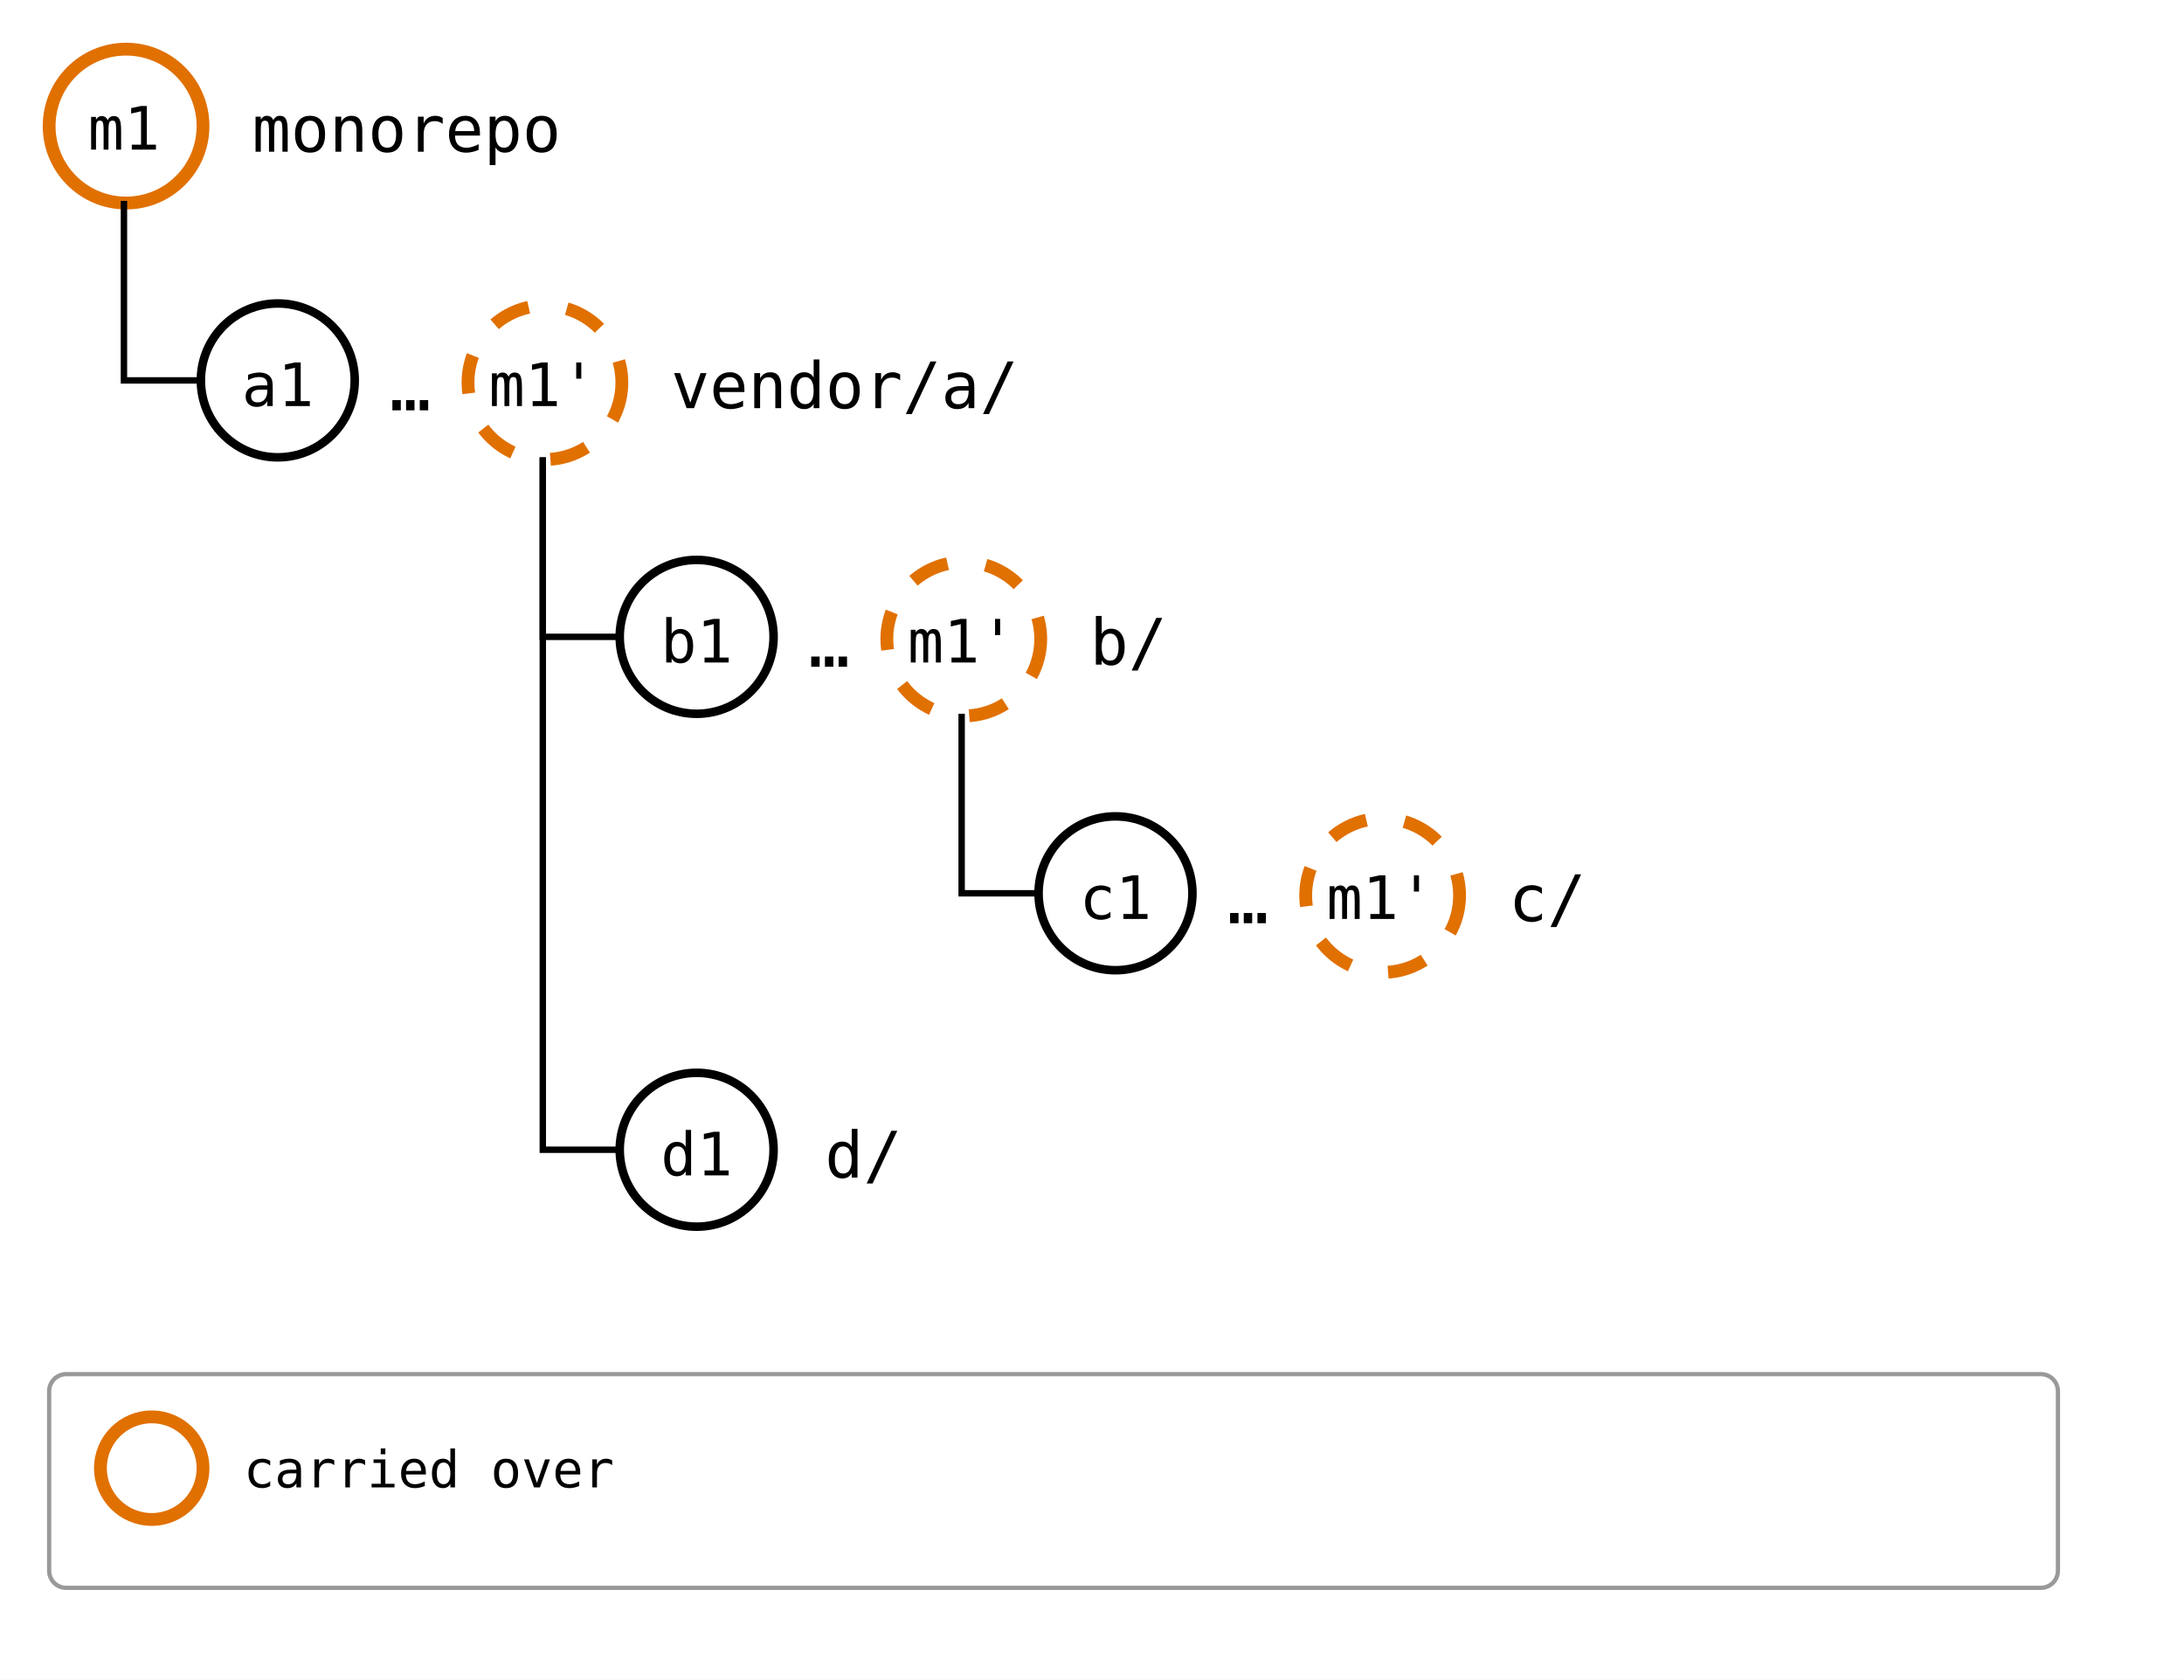
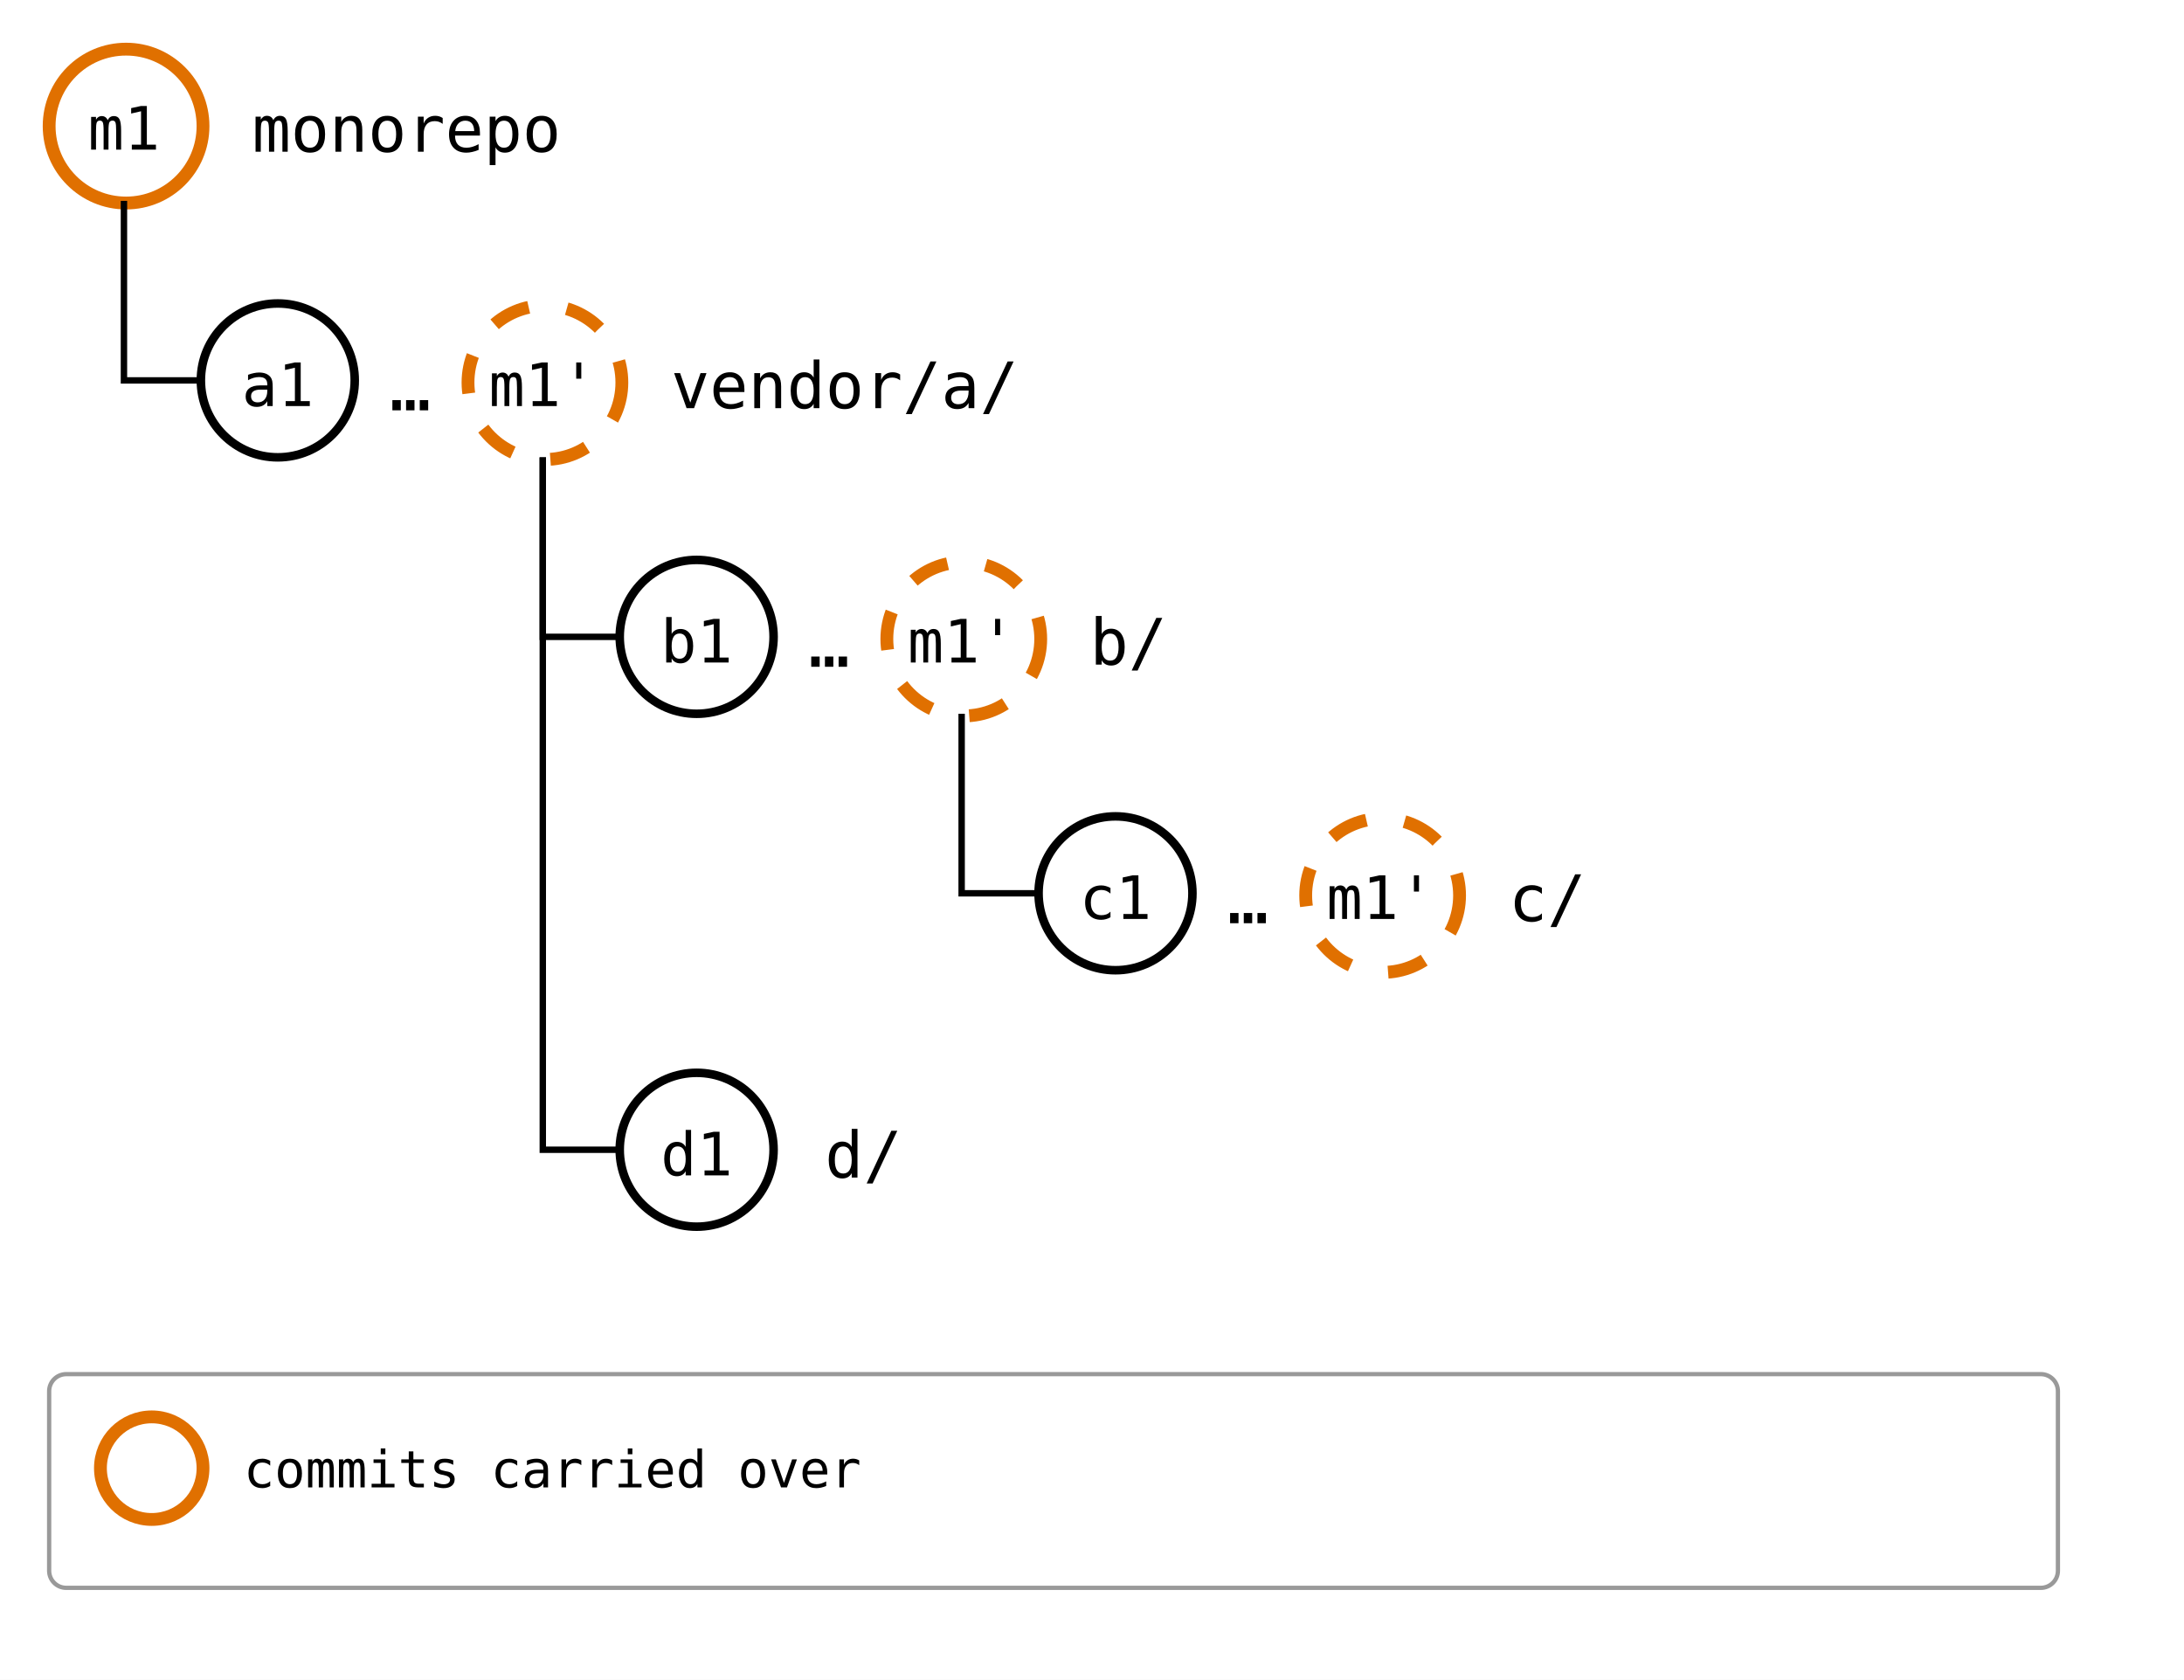
- <svg xmlns="http://www.w3.org/2000/svg" style="background: #ffffff; background-color: light-dark(#ffffff, #121212); color-scheme: light dark;" version="1.1" width="511px" height="393px" viewBox="0 0 511 393" id="ge-svg-xq1cDhzZ5_WlykFne6l-" content="&lt;mxfile host=&quot;Electron&quot;&gt;&#10;  &lt;diagram name=&quot;tree&quot; id=&quot;tree&quot;&gt;&#10;    &lt;mxGraphModel dx=&quot;-262&quot; dy=&quot;-101&quot; grid=&quot;0&quot; gridSize=&quot;10&quot; guides=&quot;1&quot; tooltips=&quot;1&quot; connect=&quot;1&quot; arrows=&quot;1&quot; fold=&quot;0&quot; page=&quot;0&quot; pageScale=&quot;1&quot; pageWidth=&quot;850&quot; pageHeight=&quot;1100&quot; background=&quot;#ffffff&quot; math=&quot;0&quot; shadow=&quot;0&quot;&gt;&#10;      &lt;root&gt;&#10;        &lt;mxCell id=&quot;0&quot; /&gt;&#10;        &lt;mxCell id=&quot;1&quot; parent=&quot;0&quot; /&gt;&#10;        &lt;mxCell id=&quot;s0&quot; parent=&quot;1&quot; style=&quot;ellipse;aspect=fixed;strokeWidth=2;fontSize=14;fontFamily=Roboto Mono,monospace;strokeColor=#E07000;strokeWidth=3;&quot; value=&quot;m1&quot; vertex=&quot;1&quot;&gt;&#10;          &lt;mxGeometry height=&quot;36&quot; width=&quot;36&quot; as=&quot;geometry&quot; /&gt;&#10;        &lt;/mxCell&gt;&#10;        &lt;mxCell id=&quot;f0&quot; parent=&quot;1&quot; style=&quot;text;align=left;verticalAlign=middle;fontSize=15;fontFamily=Roboto Mono,monospace;tree=1;&quot; value=&quot;monorepo&quot; vertex=&quot;1&quot;&gt;&#10;          &lt;mxGeometry height=&quot;36&quot; width=&quot;192&quot; x=&quot;46&quot; as=&quot;geometry&quot; /&gt;&#10;        &lt;/mxCell&gt;&#10;        &lt;mxCell id=&quot;s1&quot; parent=&quot;1&quot; style=&quot;ellipse;aspect=fixed;strokeWidth=2;fontSize=14;fontFamily=Roboto Mono,monospace;&quot; value=&quot;a1&quot; vertex=&quot;1&quot;&gt;&#10;          &lt;mxGeometry height=&quot;36&quot; width=&quot;36&quot; x=&quot;36&quot; y=&quot;60&quot; as=&quot;geometry&quot; /&gt;&#10;        &lt;/mxCell&gt;&#10;        &lt;mxCell id=&quot;dots1&quot; parent=&quot;1&quot; style=&quot;text;align=center;verticalAlign=middle;fontSize=16;fontFamily=Roboto Mono,monospace;&quot; value=&quot;…&quot; vertex=&quot;1&quot;&gt;&#10;          &lt;mxGeometry height=&quot;36&quot; width=&quot;22&quot; x=&quot;74&quot; y=&quot;60&quot; as=&quot;geometry&quot; /&gt;&#10;        &lt;/mxCell&gt;&#10;        &lt;mxCell id=&quot;r1&quot; parent=&quot;1&quot; style=&quot;ellipse;aspect=fixed;strokeWidth=2;fontSize=14;fontFamily=Roboto Mono,monospace;dashed=1;strokeColor=#E07000;strokeWidth=3;&quot; value=&quot;m1&amp;#39;&quot; vertex=&quot;1&quot;&gt;&#10;          &lt;mxGeometry height=&quot;36&quot; width=&quot;36&quot; x=&quot;98&quot; y=&quot;60&quot; as=&quot;geometry&quot; /&gt;&#10;        &lt;/mxCell&gt;&#10;        &lt;mxCell id=&quot;f1&quot; parent=&quot;1&quot; style=&quot;text;align=left;verticalAlign=middle;fontSize=15;fontFamily=Roboto Mono,monospace;&quot; value=&quot;vendor/a/&quot; vertex=&quot;1&quot;&gt;&#10;          &lt;mxGeometry height=&quot;36&quot; width=&quot;201&quot; x=&quot;144&quot; y=&quot;60&quot; as=&quot;geometry&quot; /&gt;&#10;        &lt;/mxCell&gt;&#10;        &lt;mxCell id=&quot;s2&quot; parent=&quot;1&quot; style=&quot;ellipse;aspect=fixed;strokeWidth=2;fontSize=14;fontFamily=Roboto Mono,monospace;&quot; value=&quot;b1&quot; vertex=&quot;1&quot;&gt;&#10;          &lt;mxGeometry height=&quot;36&quot; width=&quot;36&quot; x=&quot;134&quot; y=&quot;120&quot; as=&quot;geometry&quot; /&gt;&#10;        &lt;/mxCell&gt;&#10;        &lt;mxCell id=&quot;dots2&quot; parent=&quot;1&quot; style=&quot;text;align=center;verticalAlign=middle;fontSize=16;fontFamily=Roboto Mono,monospace;&quot; value=&quot;…&quot; vertex=&quot;1&quot;&gt;&#10;          &lt;mxGeometry height=&quot;36&quot; width=&quot;22&quot; x=&quot;172&quot; y=&quot;120&quot; as=&quot;geometry&quot; /&gt;&#10;        &lt;/mxCell&gt;&#10;        &lt;mxCell id=&quot;r2&quot; parent=&quot;1&quot; style=&quot;ellipse;aspect=fixed;strokeWidth=2;fontSize=14;fontFamily=Roboto Mono,monospace;dashed=1;strokeColor=#E07000;strokeWidth=3;&quot; value=&quot;m1&amp;#39;&quot; vertex=&quot;1&quot;&gt;&#10;          &lt;mxGeometry height=&quot;36&quot; width=&quot;36&quot; x=&quot;196&quot; y=&quot;120&quot; as=&quot;geometry&quot; /&gt;&#10;        &lt;/mxCell&gt;&#10;        &lt;mxCell id=&quot;f2&quot; parent=&quot;1&quot; style=&quot;text;align=left;verticalAlign=middle;fontSize=15;fontFamily=Roboto Mono,monospace;&quot; value=&quot;b/&quot; vertex=&quot;1&quot;&gt;&#10;          &lt;mxGeometry height=&quot;36&quot; width=&quot;138&quot; x=&quot;242&quot; y=&quot;120&quot; as=&quot;geometry&quot; /&gt;&#10;        &lt;/mxCell&gt;&#10;        &lt;mxCell id=&quot;s3&quot; parent=&quot;1&quot; style=&quot;ellipse;aspect=fixed;strokeWidth=2;fontSize=14;fontFamily=Roboto Mono,monospace;&quot; value=&quot;c1&quot; vertex=&quot;1&quot;&gt;&#10;          &lt;mxGeometry height=&quot;36&quot; width=&quot;36&quot; x=&quot;232&quot; y=&quot;180&quot; as=&quot;geometry&quot; /&gt;&#10;        &lt;/mxCell&gt;&#10;        &lt;mxCell id=&quot;dots3&quot; parent=&quot;1&quot; style=&quot;text;align=center;verticalAlign=middle;fontSize=16;fontFamily=Roboto Mono,monospace;&quot; value=&quot;…&quot; vertex=&quot;1&quot;&gt;&#10;          &lt;mxGeometry height=&quot;36&quot; width=&quot;22&quot; x=&quot;270&quot; y=&quot;180&quot; as=&quot;geometry&quot; /&gt;&#10;        &lt;/mxCell&gt;&#10;        &lt;mxCell id=&quot;r3&quot; parent=&quot;1&quot; style=&quot;ellipse;aspect=fixed;strokeWidth=2;fontSize=14;fontFamily=Roboto Mono,monospace;dashed=1;strokeColor=#E07000;strokeWidth=3;&quot; value=&quot;m1&amp;#39;&quot; vertex=&quot;1&quot;&gt;&#10;          &lt;mxGeometry height=&quot;36&quot; width=&quot;36&quot; x=&quot;294&quot; y=&quot;180&quot; as=&quot;geometry&quot; /&gt;&#10;        &lt;/mxCell&gt;&#10;        &lt;mxCell id=&quot;f3&quot; parent=&quot;1&quot; style=&quot;text;align=left;verticalAlign=middle;fontSize=15;fontFamily=Roboto Mono,monospace;&quot; value=&quot;c/&quot; vertex=&quot;1&quot;&gt;&#10;          &lt;mxGeometry height=&quot;36&quot; width=&quot;138&quot; x=&quot;340&quot; y=&quot;180&quot; as=&quot;geometry&quot; /&gt;&#10;        &lt;/mxCell&gt;&#10;        &lt;mxCell id=&quot;s4&quot; parent=&quot;1&quot; style=&quot;ellipse;aspect=fixed;strokeWidth=2;fontSize=14;fontFamily=Roboto Mono,monospace;&quot; value=&quot;d1&quot; vertex=&quot;1&quot;&gt;&#10;          &lt;mxGeometry height=&quot;36&quot; width=&quot;36&quot; x=&quot;134&quot; y=&quot;240&quot; as=&quot;geometry&quot; /&gt;&#10;        &lt;/mxCell&gt;&#10;        &lt;mxCell id=&quot;f4&quot; parent=&quot;1&quot; style=&quot;text;align=left;verticalAlign=middle;fontSize=15;fontFamily=Roboto Mono,monospace;&quot; value=&quot;d/&quot; vertex=&quot;1&quot;&gt;&#10;          &lt;mxGeometry height=&quot;36&quot; width=&quot;138&quot; x=&quot;180&quot; y=&quot;240&quot; as=&quot;geometry&quot; /&gt;&#10;        &lt;/mxCell&gt;&#10;        &lt;mxCell id=&quot;legend&quot; parent=&quot;1&quot; style=&quot;rounded=1;arcSize=8;fillColor=none;strokeColor=#999999;strokeWidth=1;legend=1;&quot; value=&quot;&quot; vertex=&quot;1&quot;&gt;&#10;          &lt;mxGeometry height=&quot;50&quot; width=&quot;470&quot; y=&quot;310&quot; as=&quot;geometry&quot; /&gt;&#10;        &lt;/mxCell&gt;&#10;        &lt;mxCell id=&quot;lg0&quot; parent=&quot;legend&quot; style=&quot;ellipse;aspect=fixed;strokeWidth=2;strokeColor=#E07000;strokeWidth=3;&quot; value=&quot;&quot; vertex=&quot;1&quot;&gt;&#10;          &lt;mxGeometry height=&quot;24&quot; width=&quot;24&quot; x=&quot;12&quot; y=&quot;10&quot; as=&quot;geometry&quot; /&gt;&#10;        &lt;/mxCell&gt;&#10;        &lt;mxCell id=&quot;lt0&quot; parent=&quot;legend&quot; style=&quot;text;align=left;verticalAlign=middle;fontSize=12;fontFamily=Roboto Mono,monospace;&quot; value=&quot;carried over&quot; vertex=&quot;1&quot;&gt;&#10;          &lt;mxGeometry height=&quot;28&quot; width=&quot;190&quot; x=&quot;44&quot; y=&quot;8&quot; as=&quot;geometry&quot; /&gt;&#10;        &lt;/mxCell&gt;&#10;        &lt;mxCell id=&quot;c1&quot; edge=&quot;1&quot; parent=&quot;1&quot; source=&quot;s0&quot; style=&quot;endArrow=none;strokeWidth=1.5;edgeStyle=orthogonalEdgeStyle;rounded=0;exitX=0.5;exitY=1;exitDx=0;exitDy=0;entryX=0;entryY=0.5;entryDx=0;entryDy=0;&quot; target=&quot;s1&quot;&gt;&#10;          &lt;mxGeometry relative=&quot;1&quot; as=&quot;geometry&quot; /&gt;&#10;        &lt;/mxCell&gt;&#10;        &lt;mxCell id=&quot;c2&quot; edge=&quot;1&quot; parent=&quot;1&quot; source=&quot;r1&quot; style=&quot;endArrow=none;strokeWidth=1.5;edgeStyle=orthogonalEdgeStyle;rounded=0;exitX=0.5;exitY=1;exitDx=0;exitDy=0;entryX=0;entryY=0.5;entryDx=0;entryDy=0;&quot; target=&quot;s2&quot;&gt;&#10;          &lt;mxGeometry relative=&quot;1&quot; as=&quot;geometry&quot; /&gt;&#10;        &lt;/mxCell&gt;&#10;        &lt;mxCell id=&quot;c3&quot; edge=&quot;1&quot; parent=&quot;1&quot; source=&quot;r2&quot; style=&quot;endArrow=none;strokeWidth=1.5;edgeStyle=orthogonalEdgeStyle;rounded=0;exitX=0.5;exitY=1;exitDx=0;exitDy=0;entryX=0;entryY=0.5;entryDx=0;entryDy=0;&quot; target=&quot;s3&quot;&gt;&#10;          &lt;mxGeometry relative=&quot;1&quot; as=&quot;geometry&quot; /&gt;&#10;        &lt;/mxCell&gt;&#10;        &lt;mxCell id=&quot;c4&quot; edge=&quot;1&quot; parent=&quot;1&quot; source=&quot;r1&quot; style=&quot;endArrow=none;strokeWidth=1.5;edgeStyle=orthogonalEdgeStyle;rounded=0;exitX=0.5;exitY=1;exitDx=0;exitDy=0;entryX=0;entryY=0.5;entryDx=0;entryDy=0;&quot; target=&quot;s4&quot;&gt;&#10;          &lt;mxGeometry relative=&quot;1&quot; as=&quot;geometry&quot; /&gt;&#10;        &lt;/mxCell&gt;&#10;      &lt;/root&gt;&#10;    &lt;/mxGraphModel&gt;&#10;  &lt;/diagram&gt;&#10;&lt;/mxfile&gt;&#10;">
-   <style type="text/css">@supports (color: light-dark(#000, #fff)) { #ge-svg-xq1cDhzZ5_WlykFne6l- { --ge-adaptive-bg: light-dark(#ffffff, var(--ge-dark-color, #121212)); } }</style>
+ <svg xmlns="http://www.w3.org/2000/svg" style="background: #ffffff; background-color: light-dark(#ffffff, #121212); color-scheme: light dark;" version="1.1" width="511px" height="393px" viewBox="0 0 511 393" id="ge-svg-aaveQhj0J4JTNu6SlA1w" content="&lt;mxfile host=&quot;Electron&quot;&gt;&#10;  &lt;diagram name=&quot;tree&quot; id=&quot;tree&quot;&gt;&#10;    &lt;mxGraphModel dx=&quot;-262&quot; dy=&quot;-101&quot; grid=&quot;0&quot; gridSize=&quot;10&quot; guides=&quot;1&quot; tooltips=&quot;1&quot; connect=&quot;1&quot; arrows=&quot;1&quot; fold=&quot;0&quot; page=&quot;0&quot; pageScale=&quot;1&quot; pageWidth=&quot;850&quot; pageHeight=&quot;1100&quot; background=&quot;#ffffff&quot; math=&quot;0&quot; shadow=&quot;0&quot;&gt;&#10;      &lt;root&gt;&#10;        &lt;mxCell id=&quot;0&quot; /&gt;&#10;        &lt;mxCell id=&quot;1&quot; parent=&quot;0&quot; /&gt;&#10;        &lt;mxCell id=&quot;s0&quot; parent=&quot;1&quot; style=&quot;ellipse;aspect=fixed;strokeWidth=2;fontSize=14;fontFamily=Roboto Mono,monospace;strokeColor=#E07000;strokeWidth=3;&quot; value=&quot;m1&quot; vertex=&quot;1&quot;&gt;&#10;          &lt;mxGeometry height=&quot;36&quot; width=&quot;36&quot; as=&quot;geometry&quot; /&gt;&#10;        &lt;/mxCell&gt;&#10;        &lt;mxCell id=&quot;f0&quot; parent=&quot;1&quot; style=&quot;text;align=left;verticalAlign=middle;fontSize=15;fontFamily=Roboto Mono,monospace;tree=1;&quot; value=&quot;monorepo&quot; vertex=&quot;1&quot;&gt;&#10;          &lt;mxGeometry height=&quot;36&quot; width=&quot;192&quot; x=&quot;46&quot; as=&quot;geometry&quot; /&gt;&#10;        &lt;/mxCell&gt;&#10;        &lt;mxCell id=&quot;s1&quot; parent=&quot;1&quot; style=&quot;ellipse;aspect=fixed;strokeWidth=2;fontSize=14;fontFamily=Roboto Mono,monospace;&quot; value=&quot;a1&quot; vertex=&quot;1&quot;&gt;&#10;          &lt;mxGeometry height=&quot;36&quot; width=&quot;36&quot; x=&quot;36&quot; y=&quot;60&quot; as=&quot;geometry&quot; /&gt;&#10;        &lt;/mxCell&gt;&#10;        &lt;mxCell id=&quot;dots1&quot; parent=&quot;1&quot; style=&quot;text;align=center;verticalAlign=middle;fontSize=16;fontFamily=Roboto Mono,monospace;&quot; value=&quot;…&quot; vertex=&quot;1&quot;&gt;&#10;          &lt;mxGeometry height=&quot;36&quot; width=&quot;22&quot; x=&quot;74&quot; y=&quot;60&quot; as=&quot;geometry&quot; /&gt;&#10;        &lt;/mxCell&gt;&#10;        &lt;mxCell id=&quot;r1&quot; parent=&quot;1&quot; style=&quot;ellipse;aspect=fixed;strokeWidth=2;fontSize=14;fontFamily=Roboto Mono,monospace;dashed=1;strokeColor=#E07000;strokeWidth=3;&quot; value=&quot;m1&amp;#39;&quot; vertex=&quot;1&quot;&gt;&#10;          &lt;mxGeometry height=&quot;36&quot; width=&quot;36&quot; x=&quot;98&quot; y=&quot;60&quot; as=&quot;geometry&quot; /&gt;&#10;        &lt;/mxCell&gt;&#10;        &lt;mxCell id=&quot;f1&quot; parent=&quot;1&quot; style=&quot;text;align=left;verticalAlign=middle;fontSize=15;fontFamily=Roboto Mono,monospace;&quot; value=&quot;vendor/a/&quot; vertex=&quot;1&quot;&gt;&#10;          &lt;mxGeometry height=&quot;36&quot; width=&quot;201&quot; x=&quot;144&quot; y=&quot;60&quot; as=&quot;geometry&quot; /&gt;&#10;        &lt;/mxCell&gt;&#10;        &lt;mxCell id=&quot;s2&quot; parent=&quot;1&quot; style=&quot;ellipse;aspect=fixed;strokeWidth=2;fontSize=14;fontFamily=Roboto Mono,monospace;&quot; value=&quot;b1&quot; vertex=&quot;1&quot;&gt;&#10;          &lt;mxGeometry height=&quot;36&quot; width=&quot;36&quot; x=&quot;134&quot; y=&quot;120&quot; as=&quot;geometry&quot; /&gt;&#10;        &lt;/mxCell&gt;&#10;        &lt;mxCell id=&quot;dots2&quot; parent=&quot;1&quot; style=&quot;text;align=center;verticalAlign=middle;fontSize=16;fontFamily=Roboto Mono,monospace;&quot; value=&quot;…&quot; vertex=&quot;1&quot;&gt;&#10;          &lt;mxGeometry height=&quot;36&quot; width=&quot;22&quot; x=&quot;172&quot; y=&quot;120&quot; as=&quot;geometry&quot; /&gt;&#10;        &lt;/mxCell&gt;&#10;        &lt;mxCell id=&quot;r2&quot; parent=&quot;1&quot; style=&quot;ellipse;aspect=fixed;strokeWidth=2;fontSize=14;fontFamily=Roboto Mono,monospace;dashed=1;strokeColor=#E07000;strokeWidth=3;&quot; value=&quot;m1&amp;#39;&quot; vertex=&quot;1&quot;&gt;&#10;          &lt;mxGeometry height=&quot;36&quot; width=&quot;36&quot; x=&quot;196&quot; y=&quot;120&quot; as=&quot;geometry&quot; /&gt;&#10;        &lt;/mxCell&gt;&#10;        &lt;mxCell id=&quot;f2&quot; parent=&quot;1&quot; style=&quot;text;align=left;verticalAlign=middle;fontSize=15;fontFamily=Roboto Mono,monospace;&quot; value=&quot;b/&quot; vertex=&quot;1&quot;&gt;&#10;          &lt;mxGeometry height=&quot;36&quot; width=&quot;138&quot; x=&quot;242&quot; y=&quot;120&quot; as=&quot;geometry&quot; /&gt;&#10;        &lt;/mxCell&gt;&#10;        &lt;mxCell id=&quot;s3&quot; parent=&quot;1&quot; style=&quot;ellipse;aspect=fixed;strokeWidth=2;fontSize=14;fontFamily=Roboto Mono,monospace;&quot; value=&quot;c1&quot; vertex=&quot;1&quot;&gt;&#10;          &lt;mxGeometry height=&quot;36&quot; width=&quot;36&quot; x=&quot;232&quot; y=&quot;180&quot; as=&quot;geometry&quot; /&gt;&#10;        &lt;/mxCell&gt;&#10;        &lt;mxCell id=&quot;dots3&quot; parent=&quot;1&quot; style=&quot;text;align=center;verticalAlign=middle;fontSize=16;fontFamily=Roboto Mono,monospace;&quot; value=&quot;…&quot; vertex=&quot;1&quot;&gt;&#10;          &lt;mxGeometry height=&quot;36&quot; width=&quot;22&quot; x=&quot;270&quot; y=&quot;180&quot; as=&quot;geometry&quot; /&gt;&#10;        &lt;/mxCell&gt;&#10;        &lt;mxCell id=&quot;r3&quot; parent=&quot;1&quot; style=&quot;ellipse;aspect=fixed;strokeWidth=2;fontSize=14;fontFamily=Roboto Mono,monospace;dashed=1;strokeColor=#E07000;strokeWidth=3;&quot; value=&quot;m1&amp;#39;&quot; vertex=&quot;1&quot;&gt;&#10;          &lt;mxGeometry height=&quot;36&quot; width=&quot;36&quot; x=&quot;294&quot; y=&quot;180&quot; as=&quot;geometry&quot; /&gt;&#10;        &lt;/mxCell&gt;&#10;        &lt;mxCell id=&quot;f3&quot; parent=&quot;1&quot; style=&quot;text;align=left;verticalAlign=middle;fontSize=15;fontFamily=Roboto Mono,monospace;&quot; value=&quot;c/&quot; vertex=&quot;1&quot;&gt;&#10;          &lt;mxGeometry height=&quot;36&quot; width=&quot;138&quot; x=&quot;340&quot; y=&quot;180&quot; as=&quot;geometry&quot; /&gt;&#10;        &lt;/mxCell&gt;&#10;        &lt;mxCell id=&quot;s4&quot; parent=&quot;1&quot; style=&quot;ellipse;aspect=fixed;strokeWidth=2;fontSize=14;fontFamily=Roboto Mono,monospace;&quot; value=&quot;d1&quot; vertex=&quot;1&quot;&gt;&#10;          &lt;mxGeometry height=&quot;36&quot; width=&quot;36&quot; x=&quot;134&quot; y=&quot;240&quot; as=&quot;geometry&quot; /&gt;&#10;        &lt;/mxCell&gt;&#10;        &lt;mxCell id=&quot;f4&quot; parent=&quot;1&quot; style=&quot;text;align=left;verticalAlign=middle;fontSize=15;fontFamily=Roboto Mono,monospace;&quot; value=&quot;d/&quot; vertex=&quot;1&quot;&gt;&#10;          &lt;mxGeometry height=&quot;36&quot; width=&quot;138&quot; x=&quot;180&quot; y=&quot;240&quot; as=&quot;geometry&quot; /&gt;&#10;        &lt;/mxCell&gt;&#10;        &lt;mxCell id=&quot;legend&quot; parent=&quot;1&quot; style=&quot;rounded=1;arcSize=8;fillColor=none;strokeColor=#999999;strokeWidth=1;legend=1;&quot; value=&quot;&quot; vertex=&quot;1&quot;&gt;&#10;          &lt;mxGeometry height=&quot;50&quot; width=&quot;470&quot; y=&quot;310&quot; as=&quot;geometry&quot; /&gt;&#10;        &lt;/mxCell&gt;&#10;        &lt;mxCell id=&quot;lg0&quot; parent=&quot;legend&quot; style=&quot;ellipse;aspect=fixed;strokeWidth=2;strokeColor=#E07000;strokeWidth=3;&quot; value=&quot;&quot; vertex=&quot;1&quot;&gt;&#10;          &lt;mxGeometry height=&quot;24&quot; width=&quot;24&quot; x=&quot;12&quot; y=&quot;10&quot; as=&quot;geometry&quot; /&gt;&#10;        &lt;/mxCell&gt;&#10;        &lt;mxCell id=&quot;lt0&quot; parent=&quot;legend&quot; style=&quot;text;align=left;verticalAlign=middle;fontSize=12;fontFamily=Roboto Mono,monospace;&quot; value=&quot;commits carried over&quot; vertex=&quot;1&quot;&gt;&#10;          &lt;mxGeometry height=&quot;28&quot; width=&quot;190&quot; x=&quot;44&quot; y=&quot;8&quot; as=&quot;geometry&quot; /&gt;&#10;        &lt;/mxCell&gt;&#10;        &lt;mxCell id=&quot;c1&quot; edge=&quot;1&quot; parent=&quot;1&quot; source=&quot;s0&quot; style=&quot;endArrow=none;strokeWidth=1.5;edgeStyle=orthogonalEdgeStyle;rounded=0;exitX=0.5;exitY=1;exitDx=0;exitDy=0;entryX=0;entryY=0.5;entryDx=0;entryDy=0;&quot; target=&quot;s1&quot;&gt;&#10;          &lt;mxGeometry relative=&quot;1&quot; as=&quot;geometry&quot; /&gt;&#10;        &lt;/mxCell&gt;&#10;        &lt;mxCell id=&quot;c2&quot; edge=&quot;1&quot; parent=&quot;1&quot; source=&quot;r1&quot; style=&quot;endArrow=none;strokeWidth=1.5;edgeStyle=orthogonalEdgeStyle;rounded=0;exitX=0.5;exitY=1;exitDx=0;exitDy=0;entryX=0;entryY=0.5;entryDx=0;entryDy=0;&quot; target=&quot;s2&quot;&gt;&#10;          &lt;mxGeometry relative=&quot;1&quot; as=&quot;geometry&quot; /&gt;&#10;        &lt;/mxCell&gt;&#10;        &lt;mxCell id=&quot;c3&quot; edge=&quot;1&quot; parent=&quot;1&quot; source=&quot;r2&quot; style=&quot;endArrow=none;strokeWidth=1.5;edgeStyle=orthogonalEdgeStyle;rounded=0;exitX=0.5;exitY=1;exitDx=0;exitDy=0;entryX=0;entryY=0.5;entryDx=0;entryDy=0;&quot; target=&quot;s3&quot;&gt;&#10;          &lt;mxGeometry relative=&quot;1&quot; as=&quot;geometry&quot; /&gt;&#10;        &lt;/mxCell&gt;&#10;        &lt;mxCell id=&quot;c4&quot; edge=&quot;1&quot; parent=&quot;1&quot; source=&quot;r1&quot; style=&quot;endArrow=none;strokeWidth=1.5;edgeStyle=orthogonalEdgeStyle;rounded=0;exitX=0.5;exitY=1;exitDx=0;exitDy=0;entryX=0;entryY=0.5;entryDx=0;entryDy=0;&quot; target=&quot;s4&quot;&gt;&#10;          &lt;mxGeometry relative=&quot;1&quot; as=&quot;geometry&quot; /&gt;&#10;        &lt;/mxCell&gt;&#10;      &lt;/root&gt;&#10;    &lt;/mxGraphModel&gt;&#10;  &lt;/diagram&gt;&#10;&lt;/mxfile&gt;&#10;">
+   <style type="text/css">@supports (color: light-dark(#000, #fff)) { #ge-svg-aaveQhj0J4JTNu6SlA1w { --ge-adaptive-bg: light-dark(#ffffff, var(--ge-dark-color, #121212)); } }</style>
  <defs />
  <rect fill="#ffffff" width="100%" height="100%" x="0" y="0" style="fill: light-dark(rgb(255, 255, 255), rgb(18, 18, 18));" />
  <g>
    <g data-cell-id="0">
      <g data-cell-id="1">
        <g data-cell-id="s0">
          <g transform="translate(0.5,0.5)">
            <ellipse cx="29" cy="29" rx="18" ry="18" fill="#ffffff" stroke="#e07000" stroke-width="3" pointer-events="all" style="fill: var(--ge-adaptive-bg, #ffffff); stroke: light-dark(rgb(224, 112, 0), rgb(210, 114, 18));" />
          </g>
          <g>
            <g fill="#000000" font-family="'Roboto Mono', monospace" text-anchor="middle" font-size="14px" style="fill: light-dark(rgb(0, 0, 0), rgb(255, 255, 255));">
              <text x="29" y="35">m1</text>
            </g>
          </g>
        </g>
        <g data-cell-id="f0">
          <g>
            <rect x="57" y="11" width="192" height="36" fill="none" stroke="none" pointer-events="all" />
          </g>
          <g>
            <g fill="#000000" font-family="'Roboto Mono', monospace" text-anchor="start" font-size="15px" style="fill: light-dark(rgb(0, 0, 0), rgb(255, 255, 255));">
              <text x="59" y="35.5">monorepo</text>
            </g>
          </g>
        </g>
        <g data-cell-id="s1">
          <g>
            <ellipse cx="65" cy="89" rx="18" ry="18" fill="#ffffff" stroke="#000000" stroke-width="2" pointer-events="all" style="fill: var(--ge-adaptive-bg, #ffffff); stroke: light-dark(rgb(0, 0, 0), rgb(255, 255, 255));" />
          </g>
          <g>
            <g fill="#000000" font-family="'Roboto Mono', monospace" text-anchor="middle" font-size="14px" style="fill: light-dark(rgb(0, 0, 0), rgb(255, 255, 255));">
              <text x="65" y="95">a1</text>
            </g>
          </g>
        </g>
        <g data-cell-id="dots1">
          <g>
            <rect x="85" y="71" width="22" height="36" fill="none" stroke="none" pointer-events="all" />
          </g>
          <g>
            <g fill="#000000" font-family="'Roboto Mono', monospace" text-anchor="middle" font-size="16px" style="fill: light-dark(rgb(0, 0, 0), rgb(255, 255, 255));">
              <text x="96" y="96">…</text>
            </g>
          </g>
        </g>
        <g data-cell-id="r1">
          <g transform="translate(0.5,0.5)">
            <ellipse cx="127" cy="89" rx="18" ry="18" fill="#ffffff" stroke="#e07000" stroke-width="3" stroke-dasharray="9 9" pointer-events="all" style="fill: var(--ge-adaptive-bg, #ffffff); stroke: light-dark(rgb(224, 112, 0), rgb(210, 114, 18));" />
          </g>
          <g>
            <g fill="#000000" font-family="'Roboto Mono', monospace" text-anchor="middle" font-size="14px" style="fill: light-dark(rgb(0, 0, 0), rgb(255, 255, 255));">
              <text x="127" y="95">m1'</text>
            </g>
          </g>
        </g>
        <g data-cell-id="f1">
          <g>
            <rect x="155" y="71" width="201" height="36" fill="none" stroke="none" pointer-events="all" />
          </g>
          <g>
            <g fill="#000000" font-family="'Roboto Mono', monospace" text-anchor="start" font-size="15px" style="fill: light-dark(rgb(0, 0, 0), rgb(255, 255, 255));">
              <text x="157" y="95.5">vendor/a/</text>
            </g>
          </g>
        </g>
        <g data-cell-id="s2">
          <g>
            <ellipse cx="163" cy="149" rx="18" ry="18" fill="#ffffff" stroke="#000000" stroke-width="2" pointer-events="all" style="fill: var(--ge-adaptive-bg, #ffffff); stroke: light-dark(rgb(0, 0, 0), rgb(255, 255, 255));" />
          </g>
          <g>
            <g fill="#000000" font-family="'Roboto Mono', monospace" text-anchor="middle" font-size="14px" style="fill: light-dark(rgb(0, 0, 0), rgb(255, 255, 255));">
              <text x="163" y="155">b1</text>
            </g>
          </g>
        </g>
        <g data-cell-id="dots2">
          <g>
            <rect x="183" y="131" width="22" height="36" fill="none" stroke="none" pointer-events="all" />
          </g>
          <g>
            <g fill="#000000" font-family="'Roboto Mono', monospace" text-anchor="middle" font-size="16px" style="fill: light-dark(rgb(0, 0, 0), rgb(255, 255, 255));">
              <text x="194" y="156">…</text>
            </g>
          </g>
        </g>
        <g data-cell-id="r2">
          <g transform="translate(0.5,0.5)">
            <ellipse cx="225" cy="149" rx="18" ry="18" fill="#ffffff" stroke="#e07000" stroke-width="3" stroke-dasharray="9 9" pointer-events="all" style="fill: var(--ge-adaptive-bg, #ffffff); stroke: light-dark(rgb(224, 112, 0), rgb(210, 114, 18));" />
          </g>
          <g>
            <g fill="#000000" font-family="'Roboto Mono', monospace" text-anchor="middle" font-size="14px" style="fill: light-dark(rgb(0, 0, 0), rgb(255, 255, 255));">
              <text x="225" y="155">m1'</text>
            </g>
          </g>
        </g>
        <g data-cell-id="f2">
          <g>
            <rect x="253" y="131" width="138" height="36" fill="none" stroke="none" pointer-events="all" />
          </g>
          <g>
            <g fill="#000000" font-family="'Roboto Mono', monospace" text-anchor="start" font-size="15px" style="fill: light-dark(rgb(0, 0, 0), rgb(255, 255, 255));">
              <text x="255" y="155.5">b/</text>
            </g>
          </g>
        </g>
        <g data-cell-id="s3">
          <g>
            <ellipse cx="261" cy="209" rx="18" ry="18" fill="#ffffff" stroke="#000000" stroke-width="2" pointer-events="all" style="fill: var(--ge-adaptive-bg, #ffffff); stroke: light-dark(rgb(0, 0, 0), rgb(255, 255, 255));" />
          </g>
          <g>
            <g fill="#000000" font-family="'Roboto Mono', monospace" text-anchor="middle" font-size="14px" style="fill: light-dark(rgb(0, 0, 0), rgb(255, 255, 255));">
              <text x="261" y="215">c1</text>
            </g>
          </g>
        </g>
        <g data-cell-id="dots3">
          <g>
            <rect x="281" y="191" width="22" height="36" fill="none" stroke="none" pointer-events="all" />
          </g>
          <g>
            <g fill="#000000" font-family="'Roboto Mono', monospace" text-anchor="middle" font-size="16px" style="fill: light-dark(rgb(0, 0, 0), rgb(255, 255, 255));">
              <text x="292" y="216">…</text>
            </g>
          </g>
        </g>
        <g data-cell-id="r3">
          <g transform="translate(0.5,0.5)">
            <ellipse cx="323" cy="209" rx="18" ry="18" fill="#ffffff" stroke="#e07000" stroke-width="3" stroke-dasharray="9 9" pointer-events="all" style="fill: var(--ge-adaptive-bg, #ffffff); stroke: light-dark(rgb(224, 112, 0), rgb(210, 114, 18));" />
          </g>
          <g>
            <g fill="#000000" font-family="'Roboto Mono', monospace" text-anchor="middle" font-size="14px" style="fill: light-dark(rgb(0, 0, 0), rgb(255, 255, 255));">
              <text x="323" y="215">m1'</text>
            </g>
          </g>
        </g>
        <g data-cell-id="f3">
          <g>
            <rect x="351" y="191" width="138" height="36" fill="none" stroke="none" pointer-events="all" />
          </g>
          <g>
            <g fill="#000000" font-family="'Roboto Mono', monospace" text-anchor="start" font-size="15px" style="fill: light-dark(rgb(0, 0, 0), rgb(255, 255, 255));">
              <text x="353" y="215.5">c/</text>
            </g>
          </g>
        </g>
        <g data-cell-id="s4">
          <g>
            <ellipse cx="163" cy="269" rx="18" ry="18" fill="#ffffff" stroke="#000000" stroke-width="2" pointer-events="all" style="fill: var(--ge-adaptive-bg, #ffffff); stroke: light-dark(rgb(0, 0, 0), rgb(255, 255, 255));" />
          </g>
          <g>
            <g fill="#000000" font-family="'Roboto Mono', monospace" text-anchor="middle" font-size="14px" style="fill: light-dark(rgb(0, 0, 0), rgb(255, 255, 255));">
              <text x="163" y="275">d1</text>
            </g>
          </g>
        </g>
        <g data-cell-id="f4">
          <g>
            <rect x="191" y="251" width="138" height="36" fill="none" stroke="none" pointer-events="all" />
          </g>
          <g>
            <g fill="#000000" font-family="'Roboto Mono', monospace" text-anchor="start" font-size="15px" style="fill: light-dark(rgb(0, 0, 0), rgb(255, 255, 255));">
              <text x="193" y="275.5">d/</text>
            </g>
          </g>
        </g>
        <g data-cell-id="legend">
          <g transform="translate(0.5,0.5)">
            <rect x="11" y="321" width="470" height="50" rx="4" ry="4" fill="none" stroke="#999999" pointer-events="all" style="stroke: light-dark(rgb(153, 153, 153), rgb(106, 106, 106));" />
          </g>
          <g data-cell-id="lg0">
            <g transform="translate(0.5,0.5)">
              <ellipse cx="35" cy="343" rx="12" ry="12" fill="#ffffff" stroke="#e07000" stroke-width="3" pointer-events="all" style="fill: var(--ge-adaptive-bg, #ffffff); stroke: light-dark(rgb(224, 112, 0), rgb(210, 114, 18));" />
            </g>
          </g>
          <g data-cell-id="lt0">
            <g>
              <rect x="55" y="329" width="190" height="28" fill="none" stroke="none" pointer-events="all" />
            </g>
            <g>
              <g fill="#000000" font-family="'Roboto Mono', monospace" text-anchor="start" font-size="12px" style="fill: light-dark(rgb(0, 0, 0), rgb(255, 255, 255));">
-                 <text x="57" y="348">carried over</text>
+                 <text x="57" y="348">commits carried over</text>
              </g>
            </g>
          </g>
        </g>
        <g data-cell-id="c1">
          <g>
            <path d="M 29 47 L 29 89 L 47 89" fill="none" stroke="#000000" stroke-width="1.5" stroke-miterlimit="10" pointer-events="stroke" style="stroke: light-dark(rgb(0, 0, 0), rgb(255, 255, 255));" />
          </g>
        </g>
        <g data-cell-id="c2">
          <g>
            <path d="M 127 107 L 127 149 L 145 149" fill="none" stroke="#000000" stroke-width="1.5" stroke-miterlimit="10" pointer-events="stroke" style="stroke: light-dark(rgb(0, 0, 0), rgb(255, 255, 255));" />
          </g>
        </g>
        <g data-cell-id="c3">
          <g>
            <path d="M 225 167 L 225 209 L 243 209" fill="none" stroke="#000000" stroke-width="1.5" stroke-miterlimit="10" pointer-events="stroke" style="stroke: light-dark(rgb(0, 0, 0), rgb(255, 255, 255));" />
          </g>
        </g>
        <g data-cell-id="c4">
          <g>
            <path d="M 127 107 L 127 269 L 145 269" fill="none" stroke="#000000" stroke-width="1.5" stroke-miterlimit="10" pointer-events="stroke" style="stroke: light-dark(rgb(0, 0, 0), rgb(255, 255, 255));" />
          </g>
        </g>
      </g>
    </g>
  </g>
</svg>
